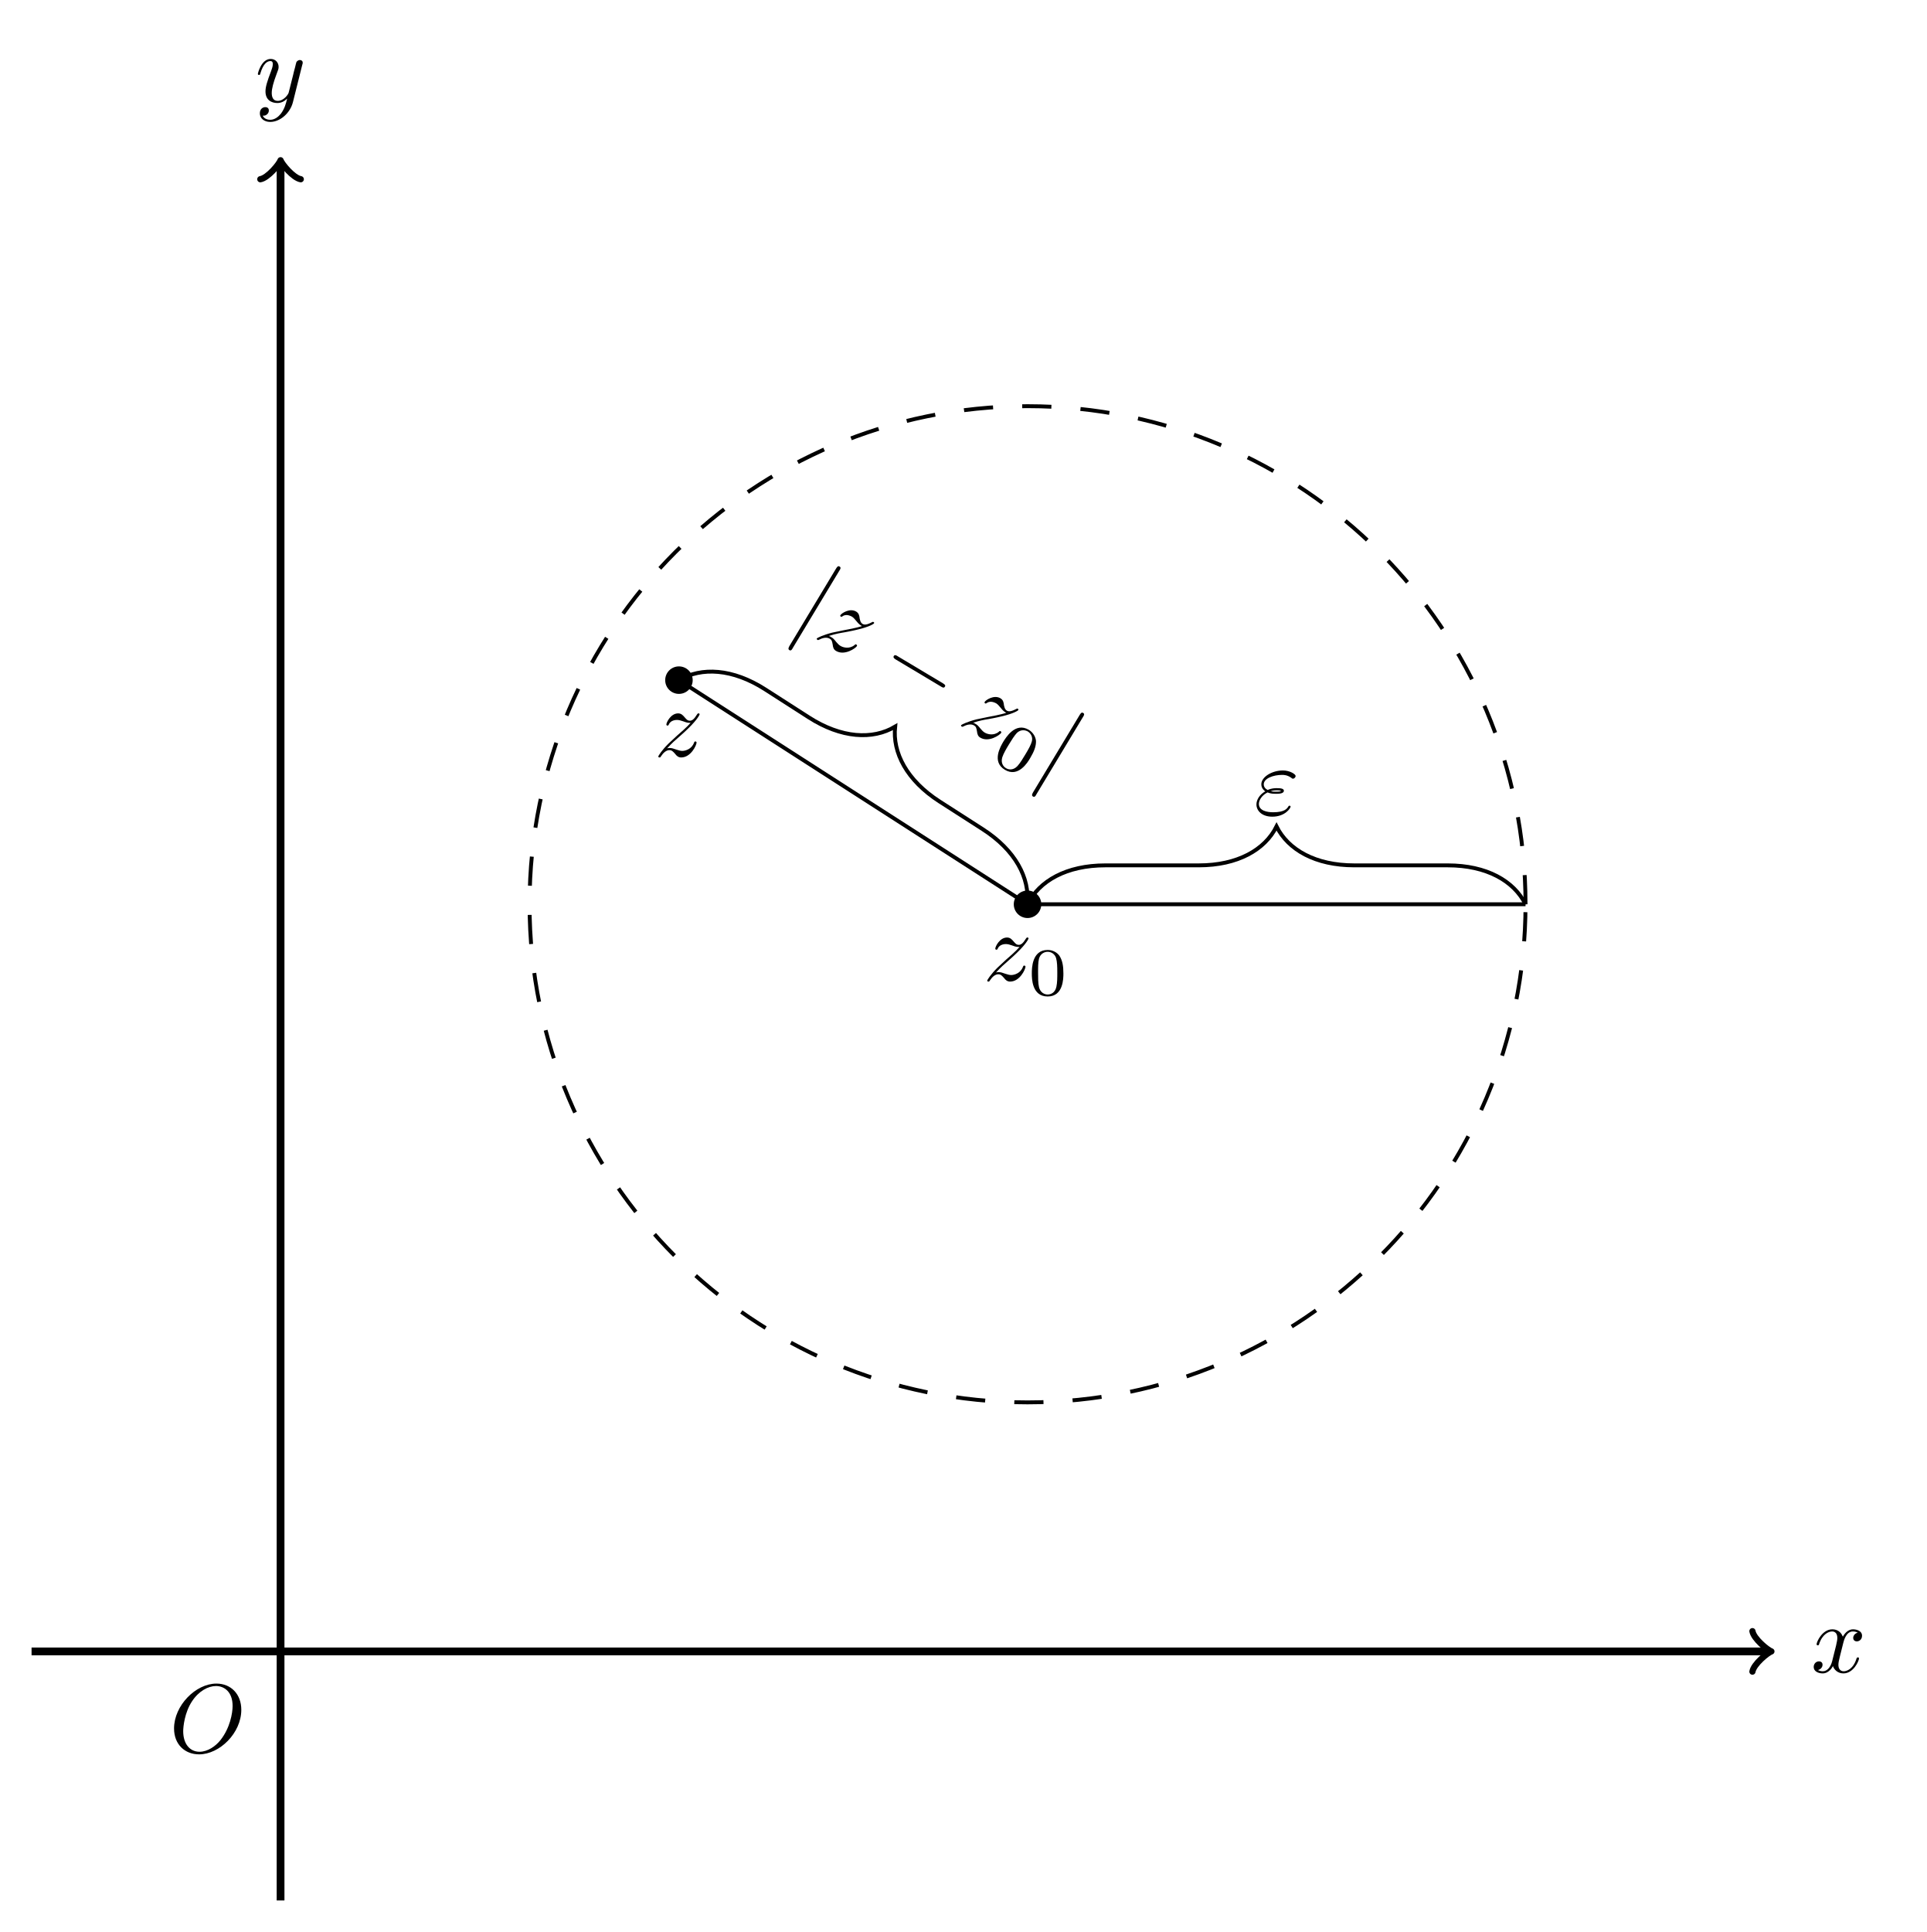
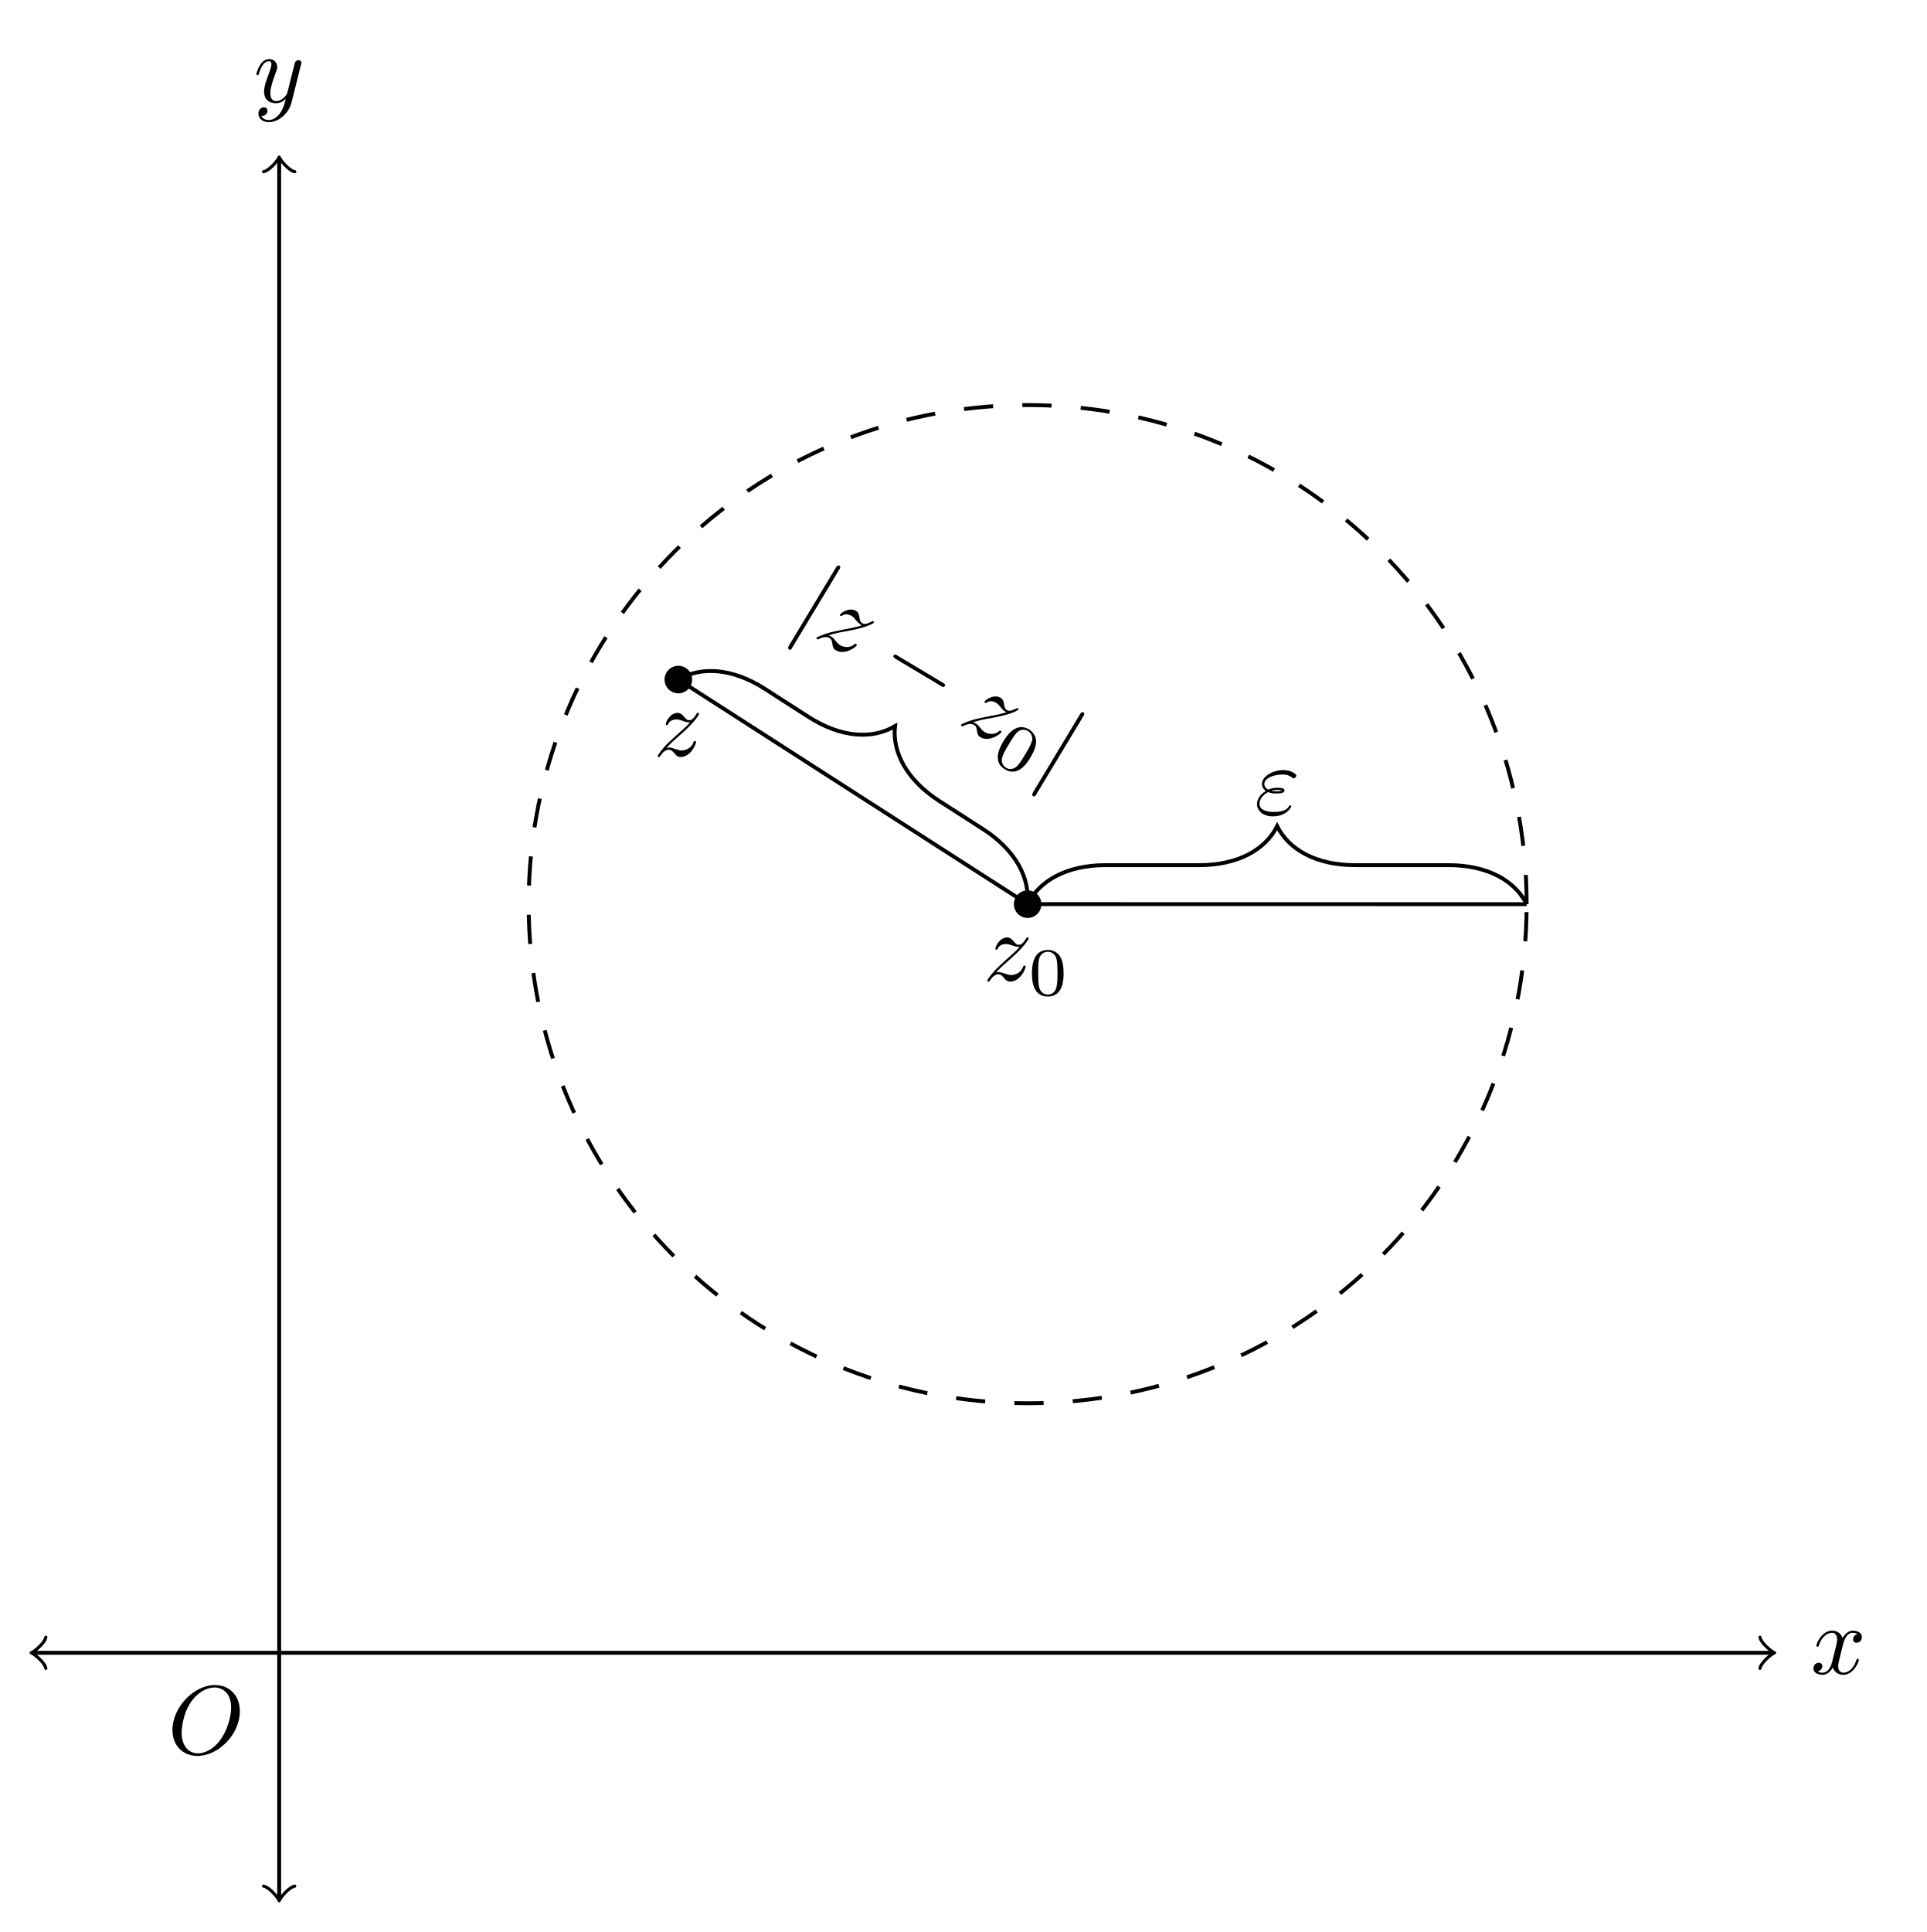
- <svg xmlns="http://www.w3.org/2000/svg" xmlns:xlink="http://www.w3.org/1999/xlink" width="197.383pt" height="197.915pt" viewBox="0 0 197.383 197.915" version="1.1">
+ <svg xmlns="http://www.w3.org/2000/svg" xmlns:xlink="http://www.w3.org/1999/xlink" width="196.984pt" height="197.517pt" viewBox="0 0 196.984 197.517" version="1.1">
  <defs>
    <g>
      <symbol overflow="visible" id="glyph0-0">
        <path style="stroke:none;" d="" />
      </symbol>
      <symbol overflow="visible" id="glyph0-1">
        <path style="stroke:none;" d="M 3.328 -3.016 C 3.391 -3.266 3.625 -4.188 4.312 -4.188 C 4.359 -4.188 4.609 -4.188 4.812 -4.062 C 4.531 -4 4.344 -3.766 4.344 -3.516 C 4.344 -3.359 4.453 -3.172 4.719 -3.172 C 4.938 -3.172 5.25 -3.344 5.25 -3.75 C 5.25 -4.266 4.672 -4.406 4.328 -4.406 C 3.75 -4.406 3.406 -3.875 3.281 -3.656 C 3.031 -4.312 2.5 -4.406 2.203 -4.406 C 1.172 -4.406 0.594 -3.125 0.594 -2.875 C 0.594 -2.766 0.703 -2.766 0.719 -2.766 C 0.797 -2.766 0.828 -2.797 0.844 -2.875 C 1.188 -3.938 1.844 -4.188 2.188 -4.188 C 2.375 -4.188 2.719 -4.094 2.719 -3.516 C 2.719 -3.203 2.547 -2.547 2.188 -1.141 C 2.031 -0.531 1.672 -0.109 1.234 -0.109 C 1.172 -0.109 0.953 -0.109 0.734 -0.234 C 0.984 -0.297 1.203 -0.5 1.203 -0.781 C 1.203 -1.047 0.984 -1.125 0.844 -1.125 C 0.531 -1.125 0.297 -0.875 0.297 -0.547 C 0.297 -0.094 0.781 0.109 1.219 0.109 C 1.891 0.109 2.25 -0.594 2.266 -0.641 C 2.391 -0.281 2.75 0.109 3.344 0.109 C 4.375 0.109 4.938 -1.172 4.938 -1.422 C 4.938 -1.531 4.859 -1.531 4.828 -1.531 C 4.734 -1.531 4.719 -1.484 4.688 -1.422 C 4.359 -0.344 3.688 -0.109 3.375 -0.109 C 2.984 -0.109 2.828 -0.422 2.828 -0.766 C 2.828 -0.984 2.875 -1.203 2.984 -1.641 Z M 3.328 -3.016 " />
      </symbol>
      <symbol overflow="visible" id="glyph0-2">
        <path style="stroke:none;" d="M 4.844 -3.797 C 4.891 -3.938 4.891 -3.953 4.891 -4.031 C 4.891 -4.203 4.75 -4.297 4.594 -4.297 C 4.5 -4.297 4.344 -4.234 4.25 -4.094 C 4.234 -4.031 4.141 -3.734 4.109 -3.547 C 4.031 -3.297 3.969 -3.016 3.906 -2.75 L 3.453 -0.953 C 3.422 -0.812 2.984 -0.109 2.328 -0.109 C 1.828 -0.109 1.719 -0.547 1.719 -0.922 C 1.719 -1.375 1.891 -2 2.219 -2.875 C 2.375 -3.281 2.422 -3.391 2.422 -3.594 C 2.422 -4.031 2.109 -4.406 1.609 -4.406 C 0.656 -4.406 0.297 -2.953 0.297 -2.875 C 0.297 -2.766 0.391 -2.766 0.406 -2.766 C 0.516 -2.766 0.516 -2.797 0.562 -2.953 C 0.844 -3.891 1.234 -4.188 1.578 -4.188 C 1.656 -4.188 1.828 -4.188 1.828 -3.875 C 1.828 -3.625 1.719 -3.359 1.656 -3.172 C 1.25 -2.109 1.078 -1.547 1.078 -1.078 C 1.078 -0.188 1.703 0.109 2.297 0.109 C 2.688 0.109 3.016 -0.062 3.297 -0.344 C 3.172 0.172 3.047 0.672 2.656 1.203 C 2.391 1.531 2.016 1.828 1.562 1.828 C 1.422 1.828 0.969 1.797 0.797 1.406 C 0.953 1.406 1.094 1.406 1.219 1.281 C 1.328 1.203 1.422 1.062 1.422 0.875 C 1.422 0.562 1.156 0.531 1.062 0.531 C 0.828 0.531 0.5 0.688 0.5 1.172 C 0.5 1.672 0.938 2.047 1.562 2.047 C 2.578 2.047 3.609 1.141 3.891 0.016 Z M 4.844 -3.797 " />
      </symbol>
      <symbol overflow="visible" id="glyph0-3">
        <path style="stroke:none;" d="M 7.375 -4.344 C 7.375 -5.953 6.312 -7.031 4.828 -7.031 C 2.688 -7.031 0.484 -4.766 0.484 -2.438 C 0.484 -0.781 1.609 0.219 3.047 0.219 C 5.156 0.219 7.375 -1.969 7.375 -4.344 Z M 3.094 -0.047 C 2.109 -0.047 1.422 -0.844 1.422 -2.156 C 1.422 -2.609 1.562 -4.062 2.328 -5.219 C 3.016 -6.266 3.984 -6.781 4.781 -6.781 C 5.594 -6.781 6.484 -6.219 6.484 -4.734 C 6.484 -4.016 6.219 -2.469 5.234 -1.234 C 4.75 -0.625 3.938 -0.047 3.094 -0.047 Z M 3.094 -0.047 " />
      </symbol>
      <symbol overflow="visible" id="glyph0-4">
        <path style="stroke:none;" d="M 1.328 -0.828 C 1.859 -1.406 2.156 -1.656 2.516 -1.969 C 2.516 -1.969 3.125 -2.5 3.484 -2.859 C 4.438 -3.781 4.656 -4.266 4.656 -4.312 C 4.656 -4.406 4.562 -4.406 4.547 -4.406 C 4.469 -4.406 4.453 -4.391 4.391 -4.297 C 4.094 -3.812 3.891 -3.656 3.656 -3.656 C 3.406 -3.656 3.297 -3.812 3.141 -3.984 C 2.953 -4.203 2.781 -4.406 2.453 -4.406 C 1.703 -4.406 1.25 -3.484 1.25 -3.266 C 1.25 -3.219 1.281 -3.156 1.359 -3.156 C 1.453 -3.156 1.469 -3.203 1.5 -3.266 C 1.688 -3.734 2.266 -3.734 2.344 -3.734 C 2.547 -3.734 2.734 -3.672 2.969 -3.594 C 3.375 -3.438 3.484 -3.438 3.734 -3.438 C 3.375 -3.016 2.547 -2.297 2.359 -2.141 L 1.453 -1.297 C 0.781 -0.625 0.422 -0.062 0.422 0.016 C 0.422 0.109 0.531 0.109 0.547 0.109 C 0.625 0.109 0.641 0.094 0.703 -0.016 C 0.938 -0.375 1.234 -0.641 1.562 -0.641 C 1.781 -0.641 1.891 -0.547 2.141 -0.266 C 2.297 -0.047 2.484 0.109 2.766 0.109 C 3.766 0.109 4.344 -1.156 4.344 -1.422 C 4.344 -1.469 4.297 -1.531 4.219 -1.531 C 4.125 -1.531 4.109 -1.469 4.078 -1.391 C 3.844 -0.75 3.203 -0.562 2.875 -0.562 C 2.688 -0.562 2.5 -0.625 2.297 -0.688 C 1.953 -0.812 1.797 -0.859 1.594 -0.859 C 1.578 -0.859 1.422 -0.859 1.328 -0.828 Z M 1.328 -0.828 " />
      </symbol>
      <symbol overflow="visible" id="glyph0-5">
        <path style="stroke:none;" d="M 1.406 -2.266 C 1.734 -2.125 2.031 -2.125 2.266 -2.125 C 2.516 -2.125 3.078 -2.125 3.078 -2.438 C 3.078 -2.672 2.719 -2.703 2.344 -2.703 C 2.141 -2.703 1.781 -2.688 1.422 -2.516 C 1.188 -2.625 1.016 -2.828 1.016 -3.094 C 1.016 -3.703 2 -4.062 2.891 -4.062 C 3.047 -4.062 3.406 -4.062 3.812 -3.781 C 3.922 -3.703 3.938 -3.672 4 -3.672 C 4.141 -3.672 4.281 -3.812 4.281 -3.953 C 4.281 -4.141 3.672 -4.516 2.984 -4.516 C 1.844 -4.516 0.766 -3.844 0.766 -3.094 C 0.766 -2.656 1.125 -2.406 1.172 -2.375 C 0.578 -2.047 0.266 -1.5 0.266 -1.031 C 0.266 -0.391 0.828 0.219 1.891 0.219 C 3.203 0.219 3.766 -0.656 3.766 -0.812 C 3.766 -0.875 3.703 -0.906 3.656 -0.906 C 3.594 -0.906 3.562 -0.875 3.547 -0.844 C 3.406 -0.609 3.172 -0.234 1.969 -0.234 C 1.359 -0.234 0.516 -0.391 0.516 -1.094 C 0.516 -1.438 0.797 -1.969 1.406 -2.266 Z M 1.734 -2.391 C 1.969 -2.469 2.172 -2.484 2.344 -2.484 C 2.594 -2.484 2.625 -2.469 2.812 -2.422 C 2.656 -2.359 2.641 -2.344 2.266 -2.344 C 2.047 -2.344 1.922 -2.344 1.734 -2.391 Z M 1.734 -2.391 " />
      </symbol>
      <symbol overflow="visible" id="glyph1-0">
        <path style="stroke:none;" d="" />
      </symbol>
      <symbol overflow="visible" id="glyph1-1">
        <path style="stroke:none;" d="M 3.594 -2.219 C 3.594 -2.984 3.5 -3.547 3.188 -4.031 C 2.969 -4.344 2.531 -4.625 1.984 -4.625 C 0.359 -4.625 0.359 -2.719 0.359 -2.219 C 0.359 -1.719 0.359 0.141 1.984 0.141 C 3.594 0.141 3.594 -1.719 3.594 -2.219 Z M 1.984 -0.062 C 1.656 -0.062 1.234 -0.25 1.094 -0.812 C 1 -1.219 1 -1.797 1 -2.312 C 1 -2.828 1 -3.359 1.094 -3.734 C 1.25 -4.281 1.688 -4.438 1.984 -4.438 C 2.359 -4.438 2.719 -4.203 2.844 -3.797 C 2.953 -3.422 2.969 -2.922 2.969 -2.312 C 2.969 -1.797 2.969 -1.281 2.875 -0.844 C 2.734 -0.203 2.266 -0.062 1.984 -0.062 Z M 1.984 -0.062 " />
      </symbol>
      <symbol overflow="visible" id="glyph2-0">
        <path style="stroke:none;" d="" />
      </symbol>
      <symbol overflow="visible" id="glyph2-1">
        <path style="stroke:none;" d="M 5.031 -5.297 C 5.125 -5.438 5.219 -5.609 5.047 -5.703 C 4.875 -5.812 4.781 -5.641 4.688 -5.5 L -0.094 2.438 C -0.172 2.594 -0.266 2.75 -0.094 2.859 C 0.078 2.953 0.172 2.797 0.25 2.641 Z M 5.031 -5.297 " />
      </symbol>
      <symbol overflow="visible" id="glyph2-2">
        <path style="stroke:none;" d="M 6.812 1.406 C 6.953 1.5 7.125 1.594 7.219 1.422 C 7.328 1.266 7.156 1.172 7.016 1.078 L 2.391 -1.688 C 2.25 -1.781 2.094 -1.875 1.984 -1.719 C 1.891 -1.547 2.047 -1.453 2.188 -1.359 Z M 6.812 1.406 " />
      </symbol>
      <symbol overflow="visible" id="glyph3-0">
        <path style="stroke:none;" d="" />
      </symbol>
      <symbol overflow="visible" id="glyph3-1">
        <path style="stroke:none;" d="M 1.562 -0.016 C 2.312 -0.25 2.703 -0.312 3.172 -0.391 C 3.172 -0.391 3.953 -0.531 4.453 -0.656 C 5.75 -0.953 6.188 -1.266 6.203 -1.312 C 6.25 -1.391 6.172 -1.438 6.156 -1.438 C 6.094 -1.484 6.078 -1.469 5.984 -1.422 C 5.484 -1.156 5.219 -1.141 5.031 -1.25 C 4.812 -1.391 4.797 -1.562 4.734 -1.797 C 4.703 -2.094 4.656 -2.344 4.375 -2.516 C 3.719 -2.906 2.875 -2.344 2.766 -2.156 C 2.734 -2.125 2.719 -2.047 2.797 -2 C 2.875 -1.953 2.922 -2 2.969 -2.031 C 3.375 -2.328 3.859 -2.031 3.938 -2 C 4.109 -1.891 4.234 -1.734 4.391 -1.547 C 4.656 -1.219 4.75 -1.156 4.969 -1.031 C 4.438 -0.844 3.375 -0.656 3.125 -0.609 L 1.922 -0.359 C 1 -0.125 0.391 0.172 0.344 0.234 C 0.297 0.312 0.391 0.375 0.406 0.375 C 0.469 0.422 0.5 0.406 0.625 0.344 C 0.984 0.156 1.391 0.094 1.672 0.266 C 1.859 0.375 1.906 0.5 1.969 0.875 C 2 1.141 2.062 1.375 2.312 1.516 C 3.172 2.031 4.312 1.25 4.453 1.016 C 4.469 0.969 4.469 0.906 4.391 0.859 C 4.312 0.812 4.266 0.844 4.219 0.906 C 3.688 1.344 3.047 1.172 2.766 1 C 2.594 0.906 2.469 0.75 2.328 0.594 C 2.094 0.297 1.984 0.188 1.797 0.094 C 1.797 0.078 1.656 0 1.562 -0.016 Z M 1.562 -0.016 " />
      </symbol>
      <symbol overflow="visible" id="glyph4-0">
        <path style="stroke:none;" d="" />
      </symbol>
      <symbol overflow="visible" id="glyph4-1">
        <path style="stroke:none;" d="M 4.219 -0.062 C 4.609 -0.719 4.828 -1.25 4.812 -1.812 C 4.781 -2.188 4.547 -2.672 4.078 -2.953 C 2.688 -3.781 1.719 -2.141 1.453 -1.719 C 1.203 -1.281 0.234 0.312 1.625 1.141 C 3 1.969 3.969 0.375 4.219 -0.062 Z M 1.734 0.969 C 1.453 0.812 1.188 0.422 1.359 -0.141 C 1.484 -0.531 1.781 -1.031 2.047 -1.469 C 2.312 -1.906 2.594 -2.359 2.859 -2.641 C 3.281 -3.031 3.734 -2.922 3.984 -2.781 C 4.297 -2.578 4.5 -2.203 4.391 -1.781 C 4.297 -1.422 4.047 -0.969 3.734 -0.453 C 3.469 -0.016 3.203 0.438 2.906 0.766 C 2.453 1.234 1.969 1.125 1.734 0.969 Z M 1.734 0.969 " />
      </symbol>
    </g>
  </defs>
  <g id="surface1">
-     <path style="fill:none;stroke-width:0.797;stroke-linecap:butt;stroke-linejoin:miter;stroke:rgb(0%,0%,0%);stroke-opacity:1;stroke-miterlimit:10;" d="M -25.511 -0.002 L 152.364 -0.002 " transform="matrix(1,0,0,-1,28.745,169.17)" />
-     <path style="fill:none;stroke-width:0.638;stroke-linecap:round;stroke-linejoin:round;stroke:rgb(0%,0%,0%);stroke-opacity:1;stroke-miterlimit:10;" d="M -1.555 2.072 C -1.426 1.295 0 0.131 0.387 -0.002 C 0 -0.131 -1.426 -1.295 -1.555 -2.072 " transform="matrix(1,0,0,-1,181.1094,169.17)" />
+     <path style="fill:none;stroke-width:0.399;stroke-linecap:butt;stroke-linejoin:miter;stroke:rgb(0%,0%,0%);stroke-opacity:1;stroke-miterlimit:10;" d="M -25.053 -0.002 L 152.615 -0.002 " transform="matrix(1,0,0,-1,28.545,168.971)" />
+     <path style="fill:none;stroke-width:0.319;stroke-linecap:round;stroke-linejoin:round;stroke:rgb(0%,0%,0%);stroke-opacity:1;stroke-miterlimit:10;" d="M -1.196 1.595 C -1.095 0.998 -0.001 0.099 0.3 0.002 C -0.001 -0.1 -1.095 -0.994 -1.196 -1.592 " transform="matrix(-1,0,0,1,3.49133,168.971)" />
+     <path style="fill:none;stroke-width:0.319;stroke-linecap:round;stroke-linejoin:round;stroke:rgb(0%,0%,0%);stroke-opacity:1;stroke-miterlimit:10;" d="M -1.194 1.592 C -1.096 0.994 0.002 0.1 0.299 -0.002 C 0.002 -0.099 -1.096 -0.998 -1.194 -1.595 " transform="matrix(1,0,0,-1,181.1584,168.971)" />
    <g style="fill:rgb(0%,0%,0%);fill-opacity:1;">
-       <use xlink:href="#glyph0-1" x="185.534" y="171.315" />
+       <use xlink:href="#glyph0-1" x="185.135" y="171.116" />
    </g>
-     <path style="fill:none;stroke-width:0.797;stroke-linecap:butt;stroke-linejoin:miter;stroke:rgb(0%,0%,0%);stroke-opacity:1;stroke-miterlimit:10;" d="M 0.001 -25.514 L 0.001 152.365 " transform="matrix(1,0,0,-1,28.745,169.17)" />
-     <path style="fill:none;stroke-width:0.638;stroke-linecap:round;stroke-linejoin:round;stroke:rgb(0%,0%,0%);stroke-opacity:1;stroke-miterlimit:10;" d="M -1.554 2.073 C -1.425 1.296 0.001 0.128 0.388 -0.001 C 0.001 -0.13 -1.425 -1.294 -1.554 -2.071 " transform="matrix(0,-1,-1,0,28.745,16.80564)" />
+     <path style="fill:none;stroke-width:0.399;stroke-linecap:butt;stroke-linejoin:miter;stroke:rgb(0%,0%,0%);stroke-opacity:1;stroke-miterlimit:10;" d="M 0.002 -25.052 L 0.002 152.612 " transform="matrix(1,0,0,-1,28.545,168.971)" />
+     <path style="fill:none;stroke-width:0.319;stroke-linecap:round;stroke-linejoin:round;stroke:rgb(0%,0%,0%);stroke-opacity:1;stroke-miterlimit:10;" d="M -1.197 1.596 C -1.095 0.998 -0.001 0.1 0.3 0.002 C -0.001 -0.1 -1.095 -0.998 -1.197 -1.596 " transform="matrix(0,1,1,0,28.545,194.0247)" />
+     <path style="fill:none;stroke-width:0.319;stroke-linecap:round;stroke-linejoin:round;stroke:rgb(0%,0%,0%);stroke-opacity:1;stroke-miterlimit:10;" d="M -1.197 1.596 C -1.096 0.998 -0.002 0.1 0.299 -0.002 C -0.002 -0.1 -1.096 -0.998 -1.197 -1.596 " transform="matrix(0,-1,-1,0,28.545,16.35755)" />
    <g style="fill:rgb(0%,0%,0%);fill-opacity:1;">
-       <use xlink:href="#glyph0-2" x="26.124" y="10.444" />
+       <use xlink:href="#glyph0-2" x="25.924" y="10.445" />
    </g>
    <g style="fill:rgb(0%,0%,0%);fill-opacity:1;">
-       <use xlink:href="#glyph0-3" x="17.349" y="179.498" />
+       <use xlink:href="#glyph0-3" x="17.15" y="179.299" />
    </g>
-     <path style=" stroke:none;fill-rule:nonzero;fill:rgb(0%,0%,0%);fill-opacity:1;" d="M 106.691 92.633 C 106.691 91.855 106.059 91.227 105.281 91.227 C 104.504 91.227 103.871 91.855 103.871 92.633 C 103.871 93.414 104.504 94.043 105.281 94.043 C 106.059 94.043 106.691 93.414 106.691 92.633 Z M 106.691 92.633 " />
+     <path style=" stroke:none;fill-rule:nonzero;fill:rgb(0%,0%,0%);fill-opacity:1;" d="M 106.488 92.434 C 106.488 91.656 105.859 91.027 105.082 91.027 C 104.301 91.027 103.672 91.656 103.672 92.434 C 103.672 93.215 104.301 93.844 105.082 93.844 C 105.859 93.844 106.488 93.215 106.488 92.434 Z M 106.488 92.434 " />
    <g style="fill:rgb(0%,0%,0%);fill-opacity:1;">
-       <use xlink:href="#glyph0-4" x="100.728" y="100.445" />
+       <use xlink:href="#glyph0-4" x="100.529" y="100.246" />
    </g>
    <g style="fill:rgb(0%,0%,0%);fill-opacity:1;">
-       <use xlink:href="#glyph1-1" x="105.361" y="101.939" />
+       <use xlink:href="#glyph1-1" x="105.162" y="101.741" />
    </g>
-     <path style=" stroke:none;fill-rule:nonzero;fill:rgb(0%,0%,0%);fill-opacity:1;" d="M 70.973 69.676 C 70.973 68.895 70.344 68.266 69.562 68.266 C 68.785 68.266 68.156 68.895 68.156 69.676 C 68.156 70.453 68.785 71.082 69.562 71.082 C 70.344 71.082 70.973 70.453 70.973 69.676 Z M 70.973 69.676 " />
+     <path style=" stroke:none;fill-rule:nonzero;fill:rgb(0%,0%,0%);fill-opacity:1;" d="M 70.773 69.477 C 70.773 68.695 70.141 68.066 69.363 68.066 C 68.586 68.066 67.953 68.695 67.953 69.477 C 67.953 70.254 68.586 70.883 69.363 70.883 C 70.141 70.883 70.773 70.254 70.773 69.477 Z M 70.773 69.477 " />
    <g style="fill:rgb(0%,0%,0%);fill-opacity:1;">
-       <use xlink:href="#glyph0-4" x="67.027" y="77.485" />
+       <use xlink:href="#glyph0-4" x="66.828" y="77.286" />
    </g>
-     <path style="fill:none;stroke-width:0.399;stroke-linecap:butt;stroke-linejoin:miter;stroke:rgb(0%,0%,0%);stroke-opacity:1;stroke-dasharray:2.989,2.989;stroke-miterlimit:10;" d="M 127.56 76.537 C 127.56 104.717 104.716 127.561 76.536 127.561 C 48.357 127.561 25.513 104.717 25.513 76.537 C 25.513 48.354 48.357 25.51 76.536 25.51 C 104.716 25.51 127.56 48.354 127.56 76.537 Z M 127.56 76.537 " transform="matrix(1,0,0,-1,28.745,169.17)" />
-     <path style="fill:none;stroke-width:0.399;stroke-linecap:butt;stroke-linejoin:miter;stroke:rgb(0%,0%,0%);stroke-opacity:1;stroke-miterlimit:10;" d="M 76.536 76.537 L 40.818 99.494 " transform="matrix(1,0,0,-1,28.745,169.17)" />
-     <path style="fill:none;stroke-width:0.399;stroke-linecap:butt;stroke-linejoin:miter;stroke:rgb(0%,0%,0%);stroke-opacity:1;stroke-miterlimit:10;" d="M 76.536 76.537 L 127.56 76.537 " transform="matrix(1,0,0,-1,28.745,169.17)" />
-     <path style="fill:none;stroke-width:0.399;stroke-linecap:butt;stroke-linejoin:miter;stroke:rgb(0%,0%,0%);stroke-opacity:1;stroke-miterlimit:10;" d="M 40.818 99.494 C 43.118 100.861 46.325 100.693 49.677 98.537 L 54.11 95.69 C 57.462 93.533 60.669 93.365 62.97 94.733 C 62.681 92.072 64.165 89.225 67.517 87.068 L 71.95 84.221 C 75.302 82.065 76.786 79.217 76.501 76.561 " transform="matrix(1,0,0,-1,28.745,169.17)" />
+     <path style="fill:none;stroke-width:0.399;stroke-linecap:butt;stroke-linejoin:miter;stroke:rgb(0%,0%,0%);stroke-opacity:1;stroke-dasharray:2.989,2.989;stroke-miterlimit:10;" d="M 127.56 76.537 C 127.56 104.717 104.717 127.561 76.537 127.561 C 48.357 127.561 25.51 104.717 25.51 76.537 C 25.51 48.354 48.357 25.51 76.537 25.51 C 104.717 25.51 127.56 48.354 127.56 76.537 Z M 127.56 76.537 " transform="matrix(1,0,0,-1,28.545,168.971)" />
+     <path style="fill:none;stroke-width:0.399;stroke-linecap:butt;stroke-linejoin:miter;stroke:rgb(0%,0%,0%);stroke-opacity:1;stroke-miterlimit:10;" d="M 76.537 76.537 L 40.818 99.494 " transform="matrix(1,0,0,-1,28.545,168.971)" />
+     <path style="fill:none;stroke-width:0.399;stroke-linecap:butt;stroke-linejoin:miter;stroke:rgb(0%,0%,0%);stroke-opacity:1;stroke-miterlimit:10;" d="M 76.537 76.537 L 127.56 76.534 " transform="matrix(1,0,0,-1,28.545,168.971)" />
+     <path style="fill:none;stroke-width:0.399;stroke-linecap:butt;stroke-linejoin:miter;stroke:rgb(0%,0%,0%);stroke-opacity:1;stroke-miterlimit:10;" d="M 40.818 99.494 C 43.119 100.862 46.326 100.694 49.678 98.537 L 54.111 95.69 C 57.463 93.534 60.67 93.366 62.971 94.733 C 62.682 92.073 64.166 89.225 67.517 87.069 L 71.951 84.221 C 75.303 82.065 76.787 79.217 76.498 76.557 " transform="matrix(1,0,0,-1,28.545,168.971)" />
    <g style="fill:rgb(0%,0%,0%);fill-opacity:1;">
-       <use xlink:href="#glyph2-1" x="80.977" y="63.741" />
+       <use xlink:href="#glyph2-1" x="80.778" y="63.542" />
    </g>
    <g style="fill:rgb(0%,0%,0%);fill-opacity:1;">
-       <use xlink:href="#glyph3-1" x="83.349" y="65.166" />
+       <use xlink:href="#glyph3-1" x="83.15" y="64.967" />
    </g>
    <g style="fill:rgb(0%,0%,0%);fill-opacity:1;">
-       <use xlink:href="#glyph2-2" x="89.594" y="68.919" />
+       <use xlink:href="#glyph2-2" x="89.394" y="68.719" />
    </g>
    <g style="fill:rgb(0%,0%,0%);fill-opacity:1;">
-       <use xlink:href="#glyph3-1" x="98.133" y="74.05" />
+       <use xlink:href="#glyph3-1" x="97.934" y="73.851" />
    </g>
    <g style="fill:rgb(0%,0%,0%);fill-opacity:1;">
-       <use xlink:href="#glyph4-1" x="101.335" y="77.717" />
+       <use xlink:href="#glyph4-1" x="101.135" y="77.518" />
    </g>
    <g style="fill:rgb(0%,0%,0%);fill-opacity:1;">
-       <use xlink:href="#glyph2-1" x="105.936" y="78.738" />
+       <use xlink:href="#glyph2-1" x="105.736" y="78.539" />
    </g>
-     <path style="fill:none;stroke-width:0.399;stroke-linecap:butt;stroke-linejoin:miter;stroke:rgb(0%,0%,0%);stroke-opacity:1;stroke-miterlimit:10;" d="M 76.536 76.537 C 77.732 78.928 80.521 80.522 84.505 80.522 L 94.079 80.522 C 98.064 80.522 100.853 82.115 102.048 84.506 C 103.243 82.115 106.032 80.522 110.017 80.522 L 119.591 80.522 C 123.575 80.522 126.364 78.928 127.56 76.537 " transform="matrix(1,0,0,-1,28.745,169.17)" />
+     <path style="fill:none;stroke-width:0.399;stroke-linecap:butt;stroke-linejoin:miter;stroke:rgb(0%,0%,0%);stroke-opacity:1;stroke-miterlimit:10;" d="M 76.537 76.537 C 77.732 78.928 80.521 80.522 84.506 80.522 L 94.076 80.522 C 98.064 80.522 100.853 82.116 102.049 84.506 C 103.244 82.116 106.033 80.522 110.017 80.522 L 119.588 80.522 C 123.576 80.522 126.365 78.928 127.56 76.537 " transform="matrix(1,0,0,-1,28.545,168.971)" />
    <g style="fill:rgb(0%,0%,0%);fill-opacity:1;">
-       <use xlink:href="#glyph0-5" x="128.468" y="83.442" />
+       <use xlink:href="#glyph0-5" x="128.269" y="83.243" />
    </g>
  </g>
</svg>
